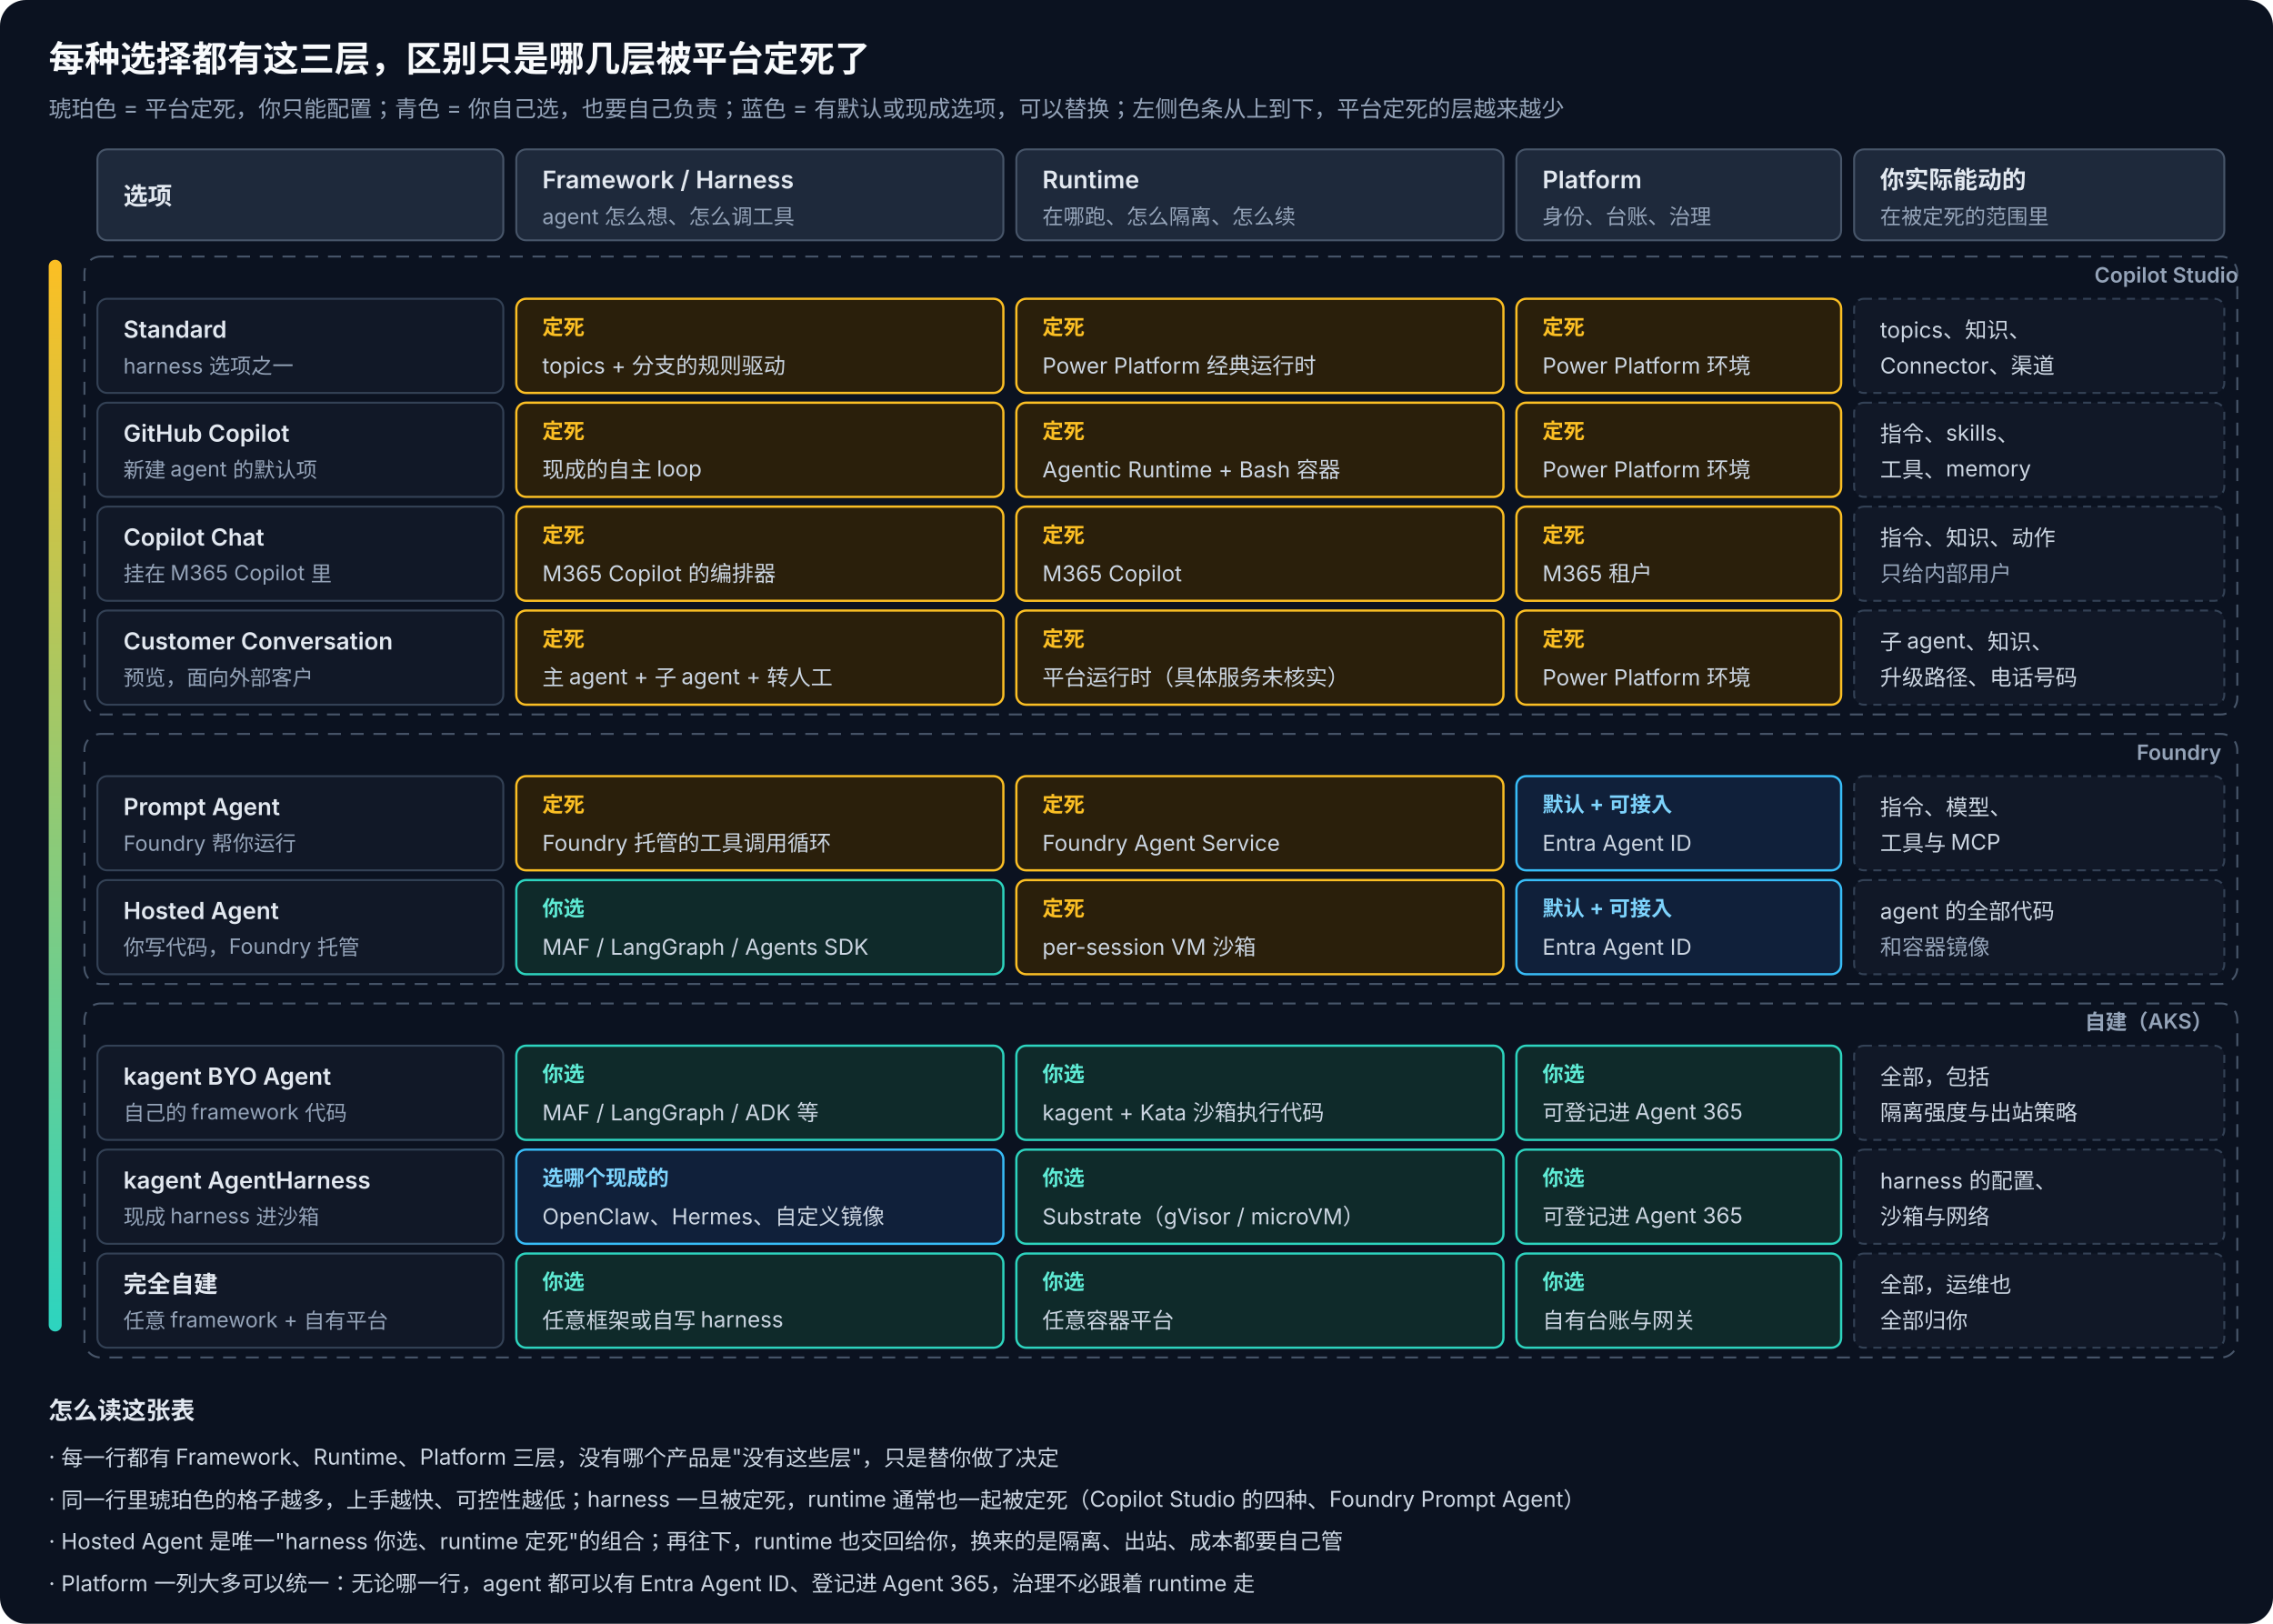
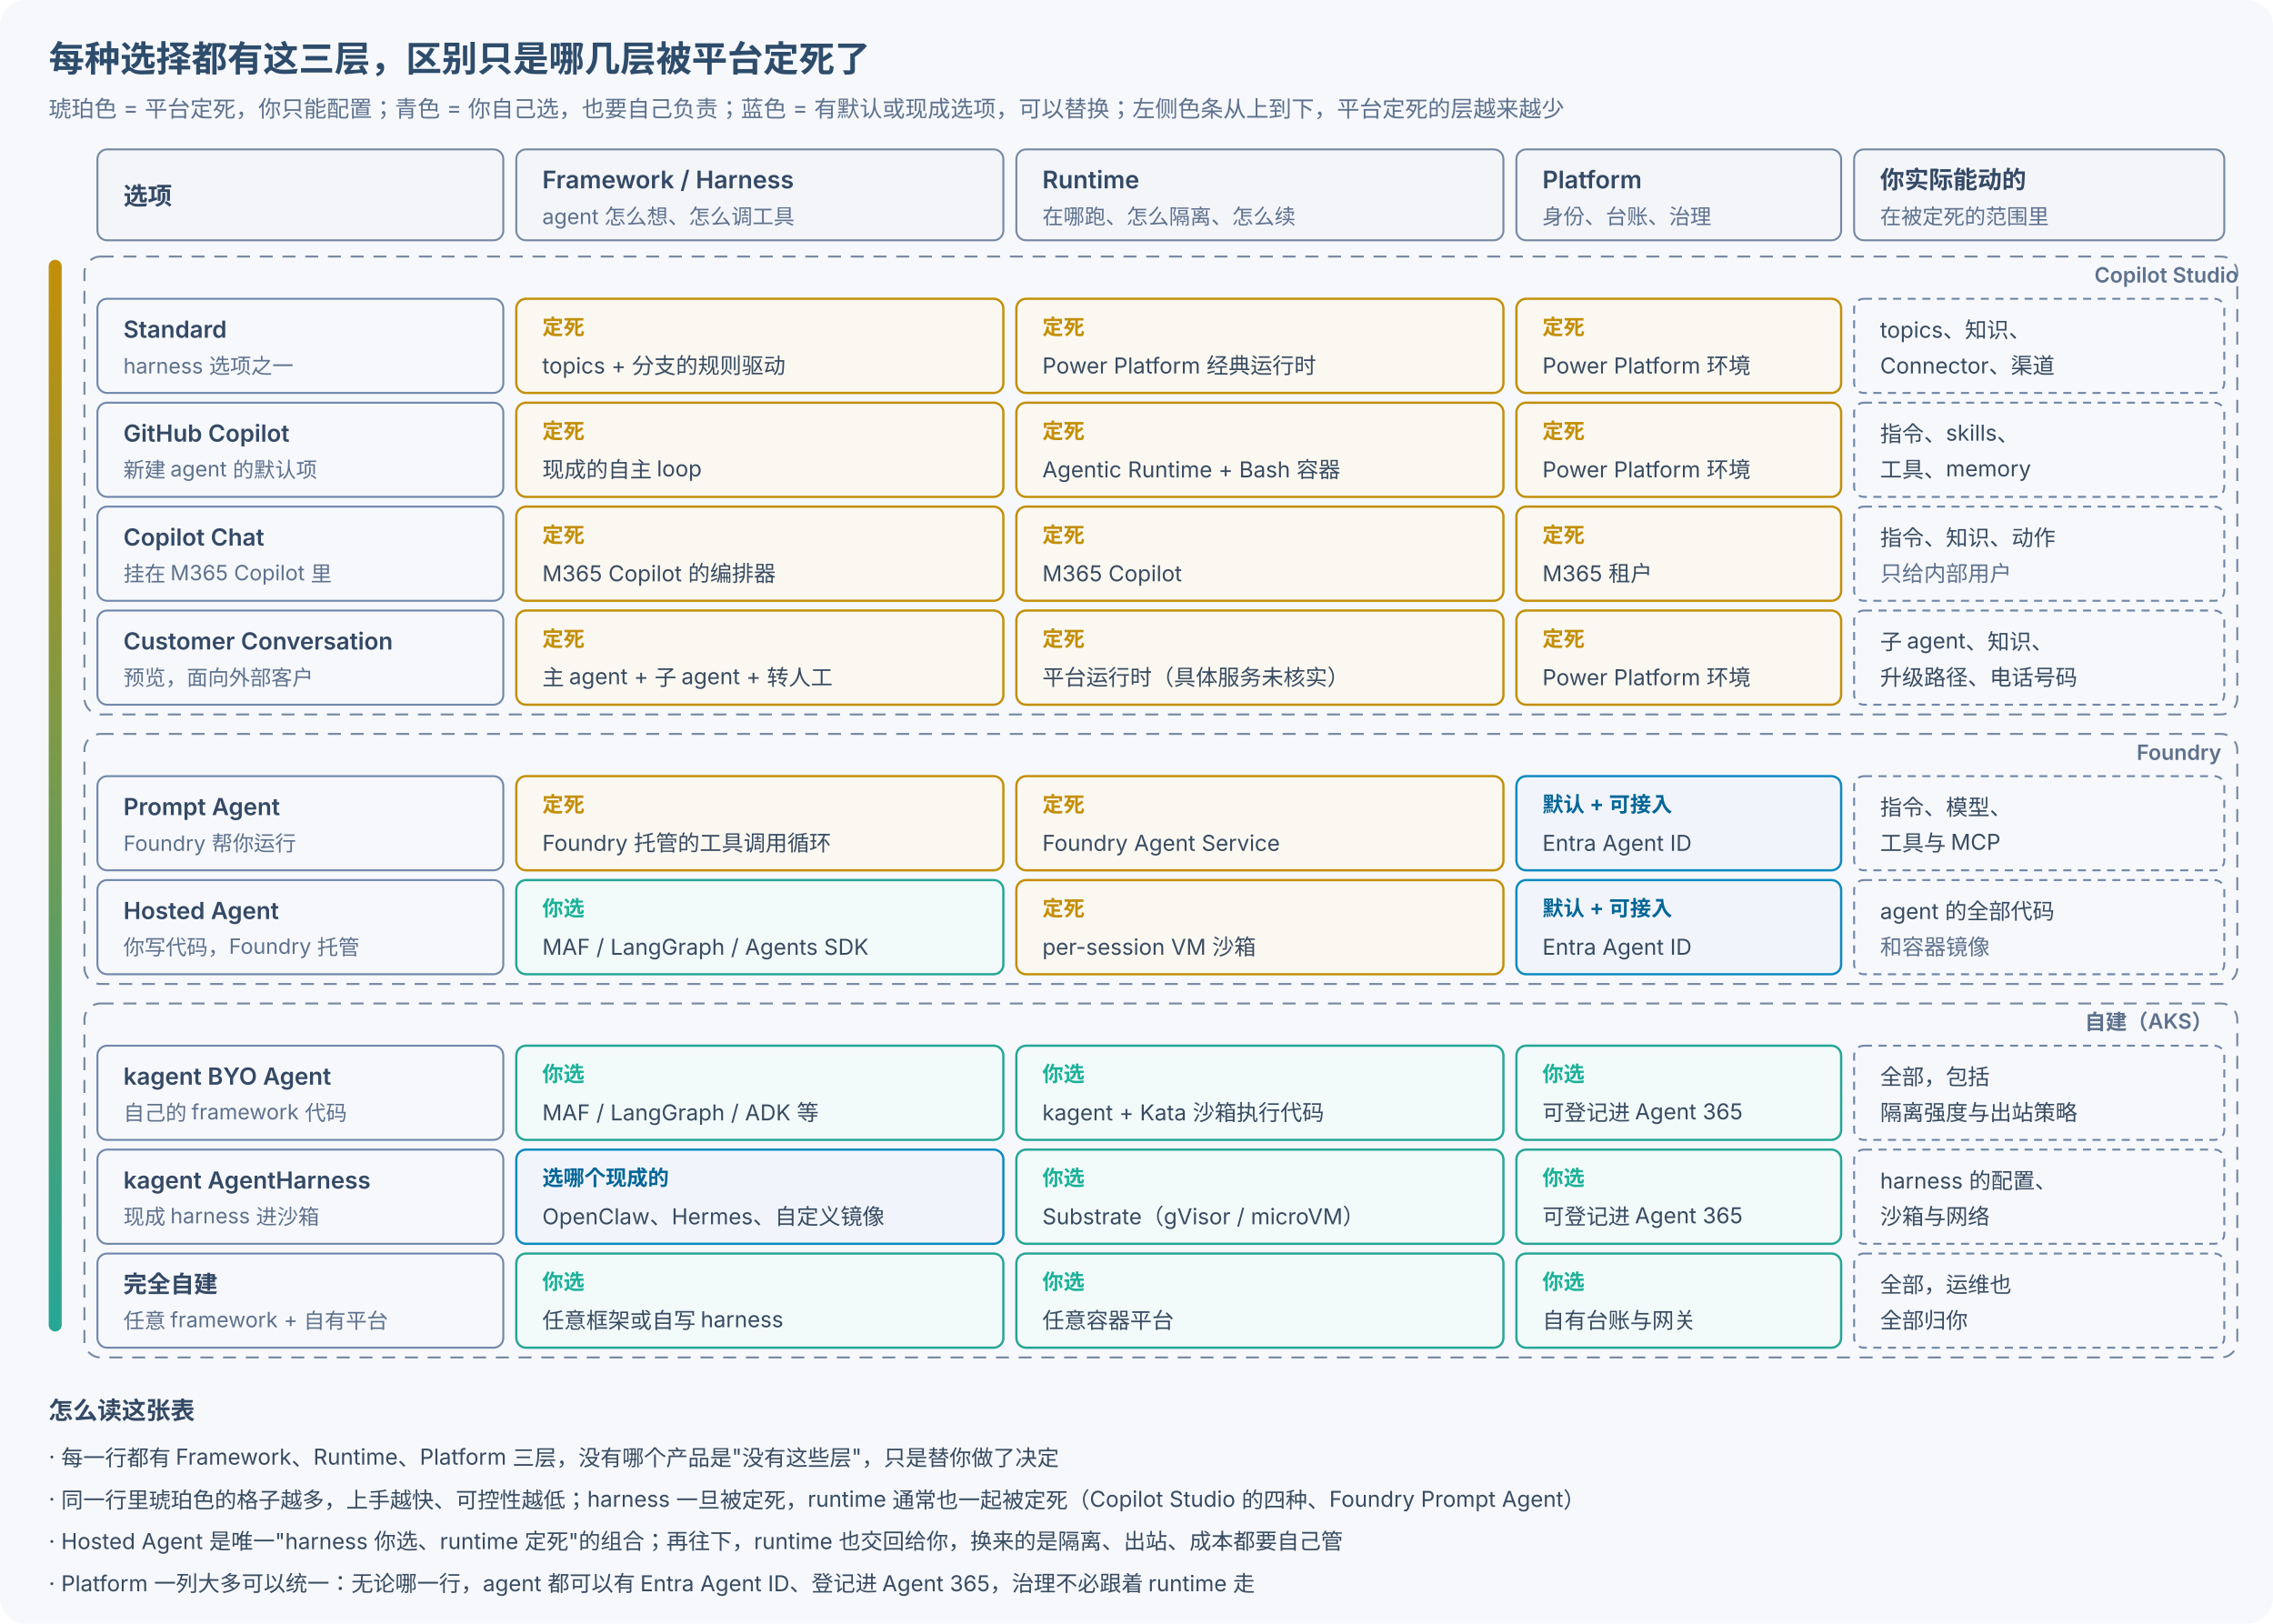
<svg xmlns="http://www.w3.org/2000/svg" viewBox="0 0 1400 1000" width="1400" height="1000" font-family="-apple-system, 'PingFang SC', 'Microsoft YaHei', 'Segoe UI', sans-serif">
  <defs>
    <linearGradient id="axis" x1="0" y1="0" x2="0" y2="1">
-       <stop offset="0" stop-color="#fbbf24" />
-       <stop offset="1" stop-color="#2dd4bf" />
+       <stop offset="0" stop-color="#c38f09" />
+       <stop offset="1" stop-color="#26a696" />
    </linearGradient>
    <style>
-       .bg { fill: #0b1220; }
-       .hd { fill: #1e293b; stroke: #475569; stroke-width: 1.2; }
-       .lock { fill: #2a1f0b; stroke: #fbbf24; stroke-width: 1.4; }
-       .free { fill: #0f2a2a; stroke: #2dd4bf; stroke-width: 1.4; }
-       .mix { fill: #10203a; stroke: #38bdf8; stroke-width: 1.4; }
-       .name { fill: #111827; stroke: #334155; stroke-width: 1.2; }
-       .can { fill: #111827; stroke: #334155; stroke-width: 1.2; stroke-dasharray: 5 4; }
-       .grp { fill: none; stroke: #475569; stroke-width: 1.2; stroke-dasharray: 8 6; }
-       .gl { fill: #94a3b8; font-size: 13px; font-weight: 600; }
-       .th { fill: #e2e8f0; font-size: 15px; font-weight: 600; }
-       .tq { fill: #94a3b8; font-size: 13px; }
-       .nm { fill: #e2e8f0; font-size: 14.5px; font-weight: 600; }
-       .nmSub { fill: #94a3b8; font-size: 13px; }
-       .tagL { fill: #fbbf24; font-size: 13px; font-weight: 700; }
-       .tagF { fill: #5eead4; font-size: 13px; font-weight: 700; }
-       .tagM { fill: #7dd3fc; font-size: 13px; font-weight: 700; }
-       .t { fill: #cbd5e1; font-size: 13.5px; }
-       .tGray { fill: #94a3b8; font-size: 13.5px; }
-       .title { fill: #f8fafc; font-size: 22px; font-weight: 700; }
-       .sub { fill: #94a3b8; font-size: 14px; }
-       .el { fill: #cbd5e1; font-size: 13.5px; }
-       .elh { fill: #e2e8f0; font-size: 15px; font-weight: 600; }
+       .bg { fill: #f6f8fb; }
+       .hd { fill: #f3f5f9; stroke: #7688a2; stroke-width: 1.2; }
+       .lock { fill: #fbf8f1; stroke: #c38f09; stroke-width: 1.4; }
+       .free { fill: #f2fafa; stroke: #26a696; stroke-width: 1.4; }
+       .mix { fill: #f1f5fb; stroke: #0c89c0; stroke-width: 1.4; }
+       .name { fill: #f6f8fb; stroke: #7087a9; stroke-width: 1.2; }
+       .can { fill: #f6f8fb; stroke: #7087a9; stroke-width: 1.2; stroke-dasharray: 5 4; }
+       .grp { fill: none; stroke: #7688a2; stroke-width: 1.2; stroke-dasharray: 8 6; }
+       .gl { fill: #5e718d; font-size: 13px; font-weight: 600; }
+       .th { fill: #344965; font-size: 15px; font-weight: 600; }
+       .tq { fill: #5e718d; font-size: 13px; }
+       .nm { fill: #344965; font-size: 14.5px; font-weight: 600; }
+       .nmSub { fill: #5e718d; font-size: 13px; }
+       .tagL { fill: #c38f09; font-size: 13px; font-weight: 700; }
+       .tagF { fill: #1bb199; font-size: 13px; font-weight: 700; }
+       .tagM { fill: #036696; font-size: 13px; font-weight: 700; }
+       .t { fill: #384b61; font-size: 13.5px; }
+       .tGray { fill: #5e718d; font-size: 13.5px; }
+       .title { fill: #2e4c6b; font-size: 22px; font-weight: 700; }
+       .sub { fill: #5e718d; font-size: 14px; }
+       .el { fill: #384b61; font-size: 13.5px; }
+       .elh { fill: #344965; font-size: 15px; font-weight: 600; }
    </style>
  </defs>
  <rect class="bg" width="1400" height="1000" rx="16" />
  <text class="title" x="30" y="44">每种选择都有这三层，区别只是哪几层被平台定死了</text>
  <text class="sub" x="30" y="72">琥珀色 = 平台定死，你只能配置；青色 = 你自己选，也要自己负责；蓝色 = 有默认或现成选项，可以替换；左侧色条从上到下，平台定死的层越来越少</text>
  <rect class="hd" x="60" y="92" width="250" height="56" rx="6" />
  <text class="th" x="76" y="126">选项</text>
  <rect class="hd" x="318" y="92" width="300" height="56" rx="6" />
  <text class="th" x="334" y="116">Framework / Harness</text>
  <text class="tq" x="334" y="138">agent 怎么想、怎么调工具</text>
  <rect class="hd" x="626" y="92" width="300" height="56" rx="6" />
  <text class="th" x="642" y="116">Runtime</text>
  <text class="tq" x="642" y="138">在哪跑、怎么隔离、怎么续</text>
  <rect class="hd" x="934" y="92" width="200" height="56" rx="6" />
  <text class="th" x="950" y="116">Platform</text>
  <text class="tq" x="950" y="138">身份、台账、治理</text>
  <rect class="hd" x="1142" y="92" width="228" height="56" rx="6" />
  <text class="th" x="1158" y="116">你实际能动的</text>
  <text class="tq" x="1158" y="138">在被定死的范围里</text>
  <rect x="30" y="160" width="8" height="660" rx="4" fill="url(#axis)" />
  <rect class="grp" x="52" y="158" width="1326" height="282" rx="10" />
  <text class="gl" x="1290" y="174">Copilot Studio</text>
  <rect class="name" x="60" y="184" width="250" height="58" rx="6" />
  <text class="nm" x="76" y="208">Standard</text>
  <text class="nmSub" x="76" y="230">harness 选项之一</text>
  <rect class="lock" x="318" y="184" width="300" height="58" rx="6" />
  <text class="tagL" x="334" y="206">定死</text>
  <text class="t" x="334" y="230">topics + 分支的规则驱动</text>
  <rect class="lock" x="626" y="184" width="300" height="58" rx="6" />
  <text class="tagL" x="642" y="206">定死</text>
  <text class="t" x="642" y="230">Power Platform 经典运行时</text>
  <rect class="lock" x="934" y="184" width="200" height="58" rx="6" />
  <text class="tagL" x="950" y="206">定死</text>
  <text class="t" x="950" y="230">Power Platform 环境</text>
  <rect class="can" x="1142" y="184" width="228" height="58" rx="6" />
  <text class="t" x="1158" y="208">topics、知识、</text>
  <text class="t" x="1158" y="230">Connector、渠道</text>
  <rect class="name" x="60" y="248" width="250" height="58" rx="6" />
  <text class="nm" x="76" y="272">GitHub Copilot</text>
  <text class="nmSub" x="76" y="294">新建 agent 的默认项</text>
  <rect class="lock" x="318" y="248" width="300" height="58" rx="6" />
  <text class="tagL" x="334" y="270">定死</text>
  <text class="t" x="334" y="294">现成的自主 loop</text>
  <rect class="lock" x="626" y="248" width="300" height="58" rx="6" />
  <text class="tagL" x="642" y="270">定死</text>
  <text class="t" x="642" y="294">Agentic Runtime + Bash 容器</text>
  <rect class="lock" x="934" y="248" width="200" height="58" rx="6" />
  <text class="tagL" x="950" y="270">定死</text>
  <text class="t" x="950" y="294">Power Platform 环境</text>
  <rect class="can" x="1142" y="248" width="228" height="58" rx="6" />
  <text class="t" x="1158" y="272">指令、skills、</text>
  <text class="t" x="1158" y="294">工具、memory</text>
  <rect class="name" x="60" y="312" width="250" height="58" rx="6" />
  <text class="nm" x="76" y="336">Copilot Chat</text>
  <text class="nmSub" x="76" y="358">挂在 M365 Copilot 里</text>
  <rect class="lock" x="318" y="312" width="300" height="58" rx="6" />
  <text class="tagL" x="334" y="334">定死</text>
  <text class="t" x="334" y="358">M365 Copilot 的编排器</text>
  <rect class="lock" x="626" y="312" width="300" height="58" rx="6" />
  <text class="tagL" x="642" y="334">定死</text>
  <text class="t" x="642" y="358">M365 Copilot</text>
  <rect class="lock" x="934" y="312" width="200" height="58" rx="6" />
  <text class="tagL" x="950" y="334">定死</text>
  <text class="t" x="950" y="358">M365 租户</text>
  <rect class="can" x="1142" y="312" width="228" height="58" rx="6" />
  <text class="t" x="1158" y="336">指令、知识、动作</text>
  <text class="tGray" x="1158" y="358">只给内部用户</text>
  <rect class="name" x="60" y="376" width="250" height="58" rx="6" />
  <text class="nm" x="76" y="400">Customer Conversation</text>
  <text class="nmSub" x="76" y="422">预览，面向外部客户</text>
  <rect class="lock" x="318" y="376" width="300" height="58" rx="6" />
  <text class="tagL" x="334" y="398">定死</text>
  <text class="t" x="334" y="422">主 agent + 子 agent + 转人工</text>
  <rect class="lock" x="626" y="376" width="300" height="58" rx="6" />
  <text class="tagL" x="642" y="398">定死</text>
  <text class="t" x="642" y="422">平台运行时（具体服务未核实）</text>
  <rect class="lock" x="934" y="376" width="200" height="58" rx="6" />
  <text class="tagL" x="950" y="398">定死</text>
  <text class="t" x="950" y="422">Power Platform 环境</text>
  <rect class="can" x="1142" y="376" width="228" height="58" rx="6" />
  <text class="t" x="1158" y="400">子 agent、知识、</text>
  <text class="t" x="1158" y="422">升级路径、电话号码</text>
  <rect class="grp" x="52" y="452" width="1326" height="154" rx="10" />
  <text class="gl" x="1316" y="468">Foundry</text>
  <rect class="name" x="60" y="478" width="250" height="58" rx="6" />
  <text class="nm" x="76" y="502">Prompt Agent</text>
  <text class="nmSub" x="76" y="524">Foundry 帮你运行</text>
  <rect class="lock" x="318" y="478" width="300" height="58" rx="6" />
  <text class="tagL" x="334" y="500">定死</text>
  <text class="t" x="334" y="524">Foundry 托管的工具调用循环</text>
  <rect class="lock" x="626" y="478" width="300" height="58" rx="6" />
  <text class="tagL" x="642" y="500">定死</text>
  <text class="t" x="642" y="524">Foundry Agent Service</text>
  <rect class="mix" x="934" y="478" width="200" height="58" rx="6" />
  <text class="tagM" x="950" y="500">默认 + 可接入</text>
  <text class="t" x="950" y="524">Entra Agent ID</text>
  <rect class="can" x="1142" y="478" width="228" height="58" rx="6" />
  <text class="t" x="1158" y="502">指令、模型、</text>
  <text class="t" x="1158" y="524">工具与 MCP</text>
  <rect class="name" x="60" y="542" width="250" height="58" rx="6" />
  <text class="nm" x="76" y="566">Hosted Agent</text>
  <text class="nmSub" x="76" y="588">你写代码，Foundry 托管</text>
  <rect class="free" x="318" y="542" width="300" height="58" rx="6" />
  <text class="tagF" x="334" y="564">你选</text>
  <text class="t" x="334" y="588">MAF / LangGraph / Agents SDK</text>
  <rect class="lock" x="626" y="542" width="300" height="58" rx="6" />
  <text class="tagL" x="642" y="564">定死</text>
  <text class="t" x="642" y="588">per-session VM 沙箱</text>
  <rect class="mix" x="934" y="542" width="200" height="58" rx="6" />
  <text class="tagM" x="950" y="564">默认 + 可接入</text>
  <text class="t" x="950" y="588">Entra Agent ID</text>
  <rect class="can" x="1142" y="542" width="228" height="58" rx="6" />
  <text class="t" x="1158" y="566">agent 的全部代码</text>
  <text class="tGray" x="1158" y="588">和容器镜像</text>
  <rect class="grp" x="52" y="618" width="1326" height="218" rx="10" />
  <text class="gl" x="1284" y="634">自建（AKS）</text>
  <rect class="name" x="60" y="644" width="250" height="58" rx="6" />
  <text class="nm" x="76" y="668">kagent BYO Agent</text>
  <text class="nmSub" x="76" y="690">自己的 framework 代码</text>
  <rect class="free" x="318" y="644" width="300" height="58" rx="6" />
  <text class="tagF" x="334" y="666">你选</text>
  <text class="t" x="334" y="690">MAF / LangGraph / ADK 等</text>
  <rect class="free" x="626" y="644" width="300" height="58" rx="6" />
  <text class="tagF" x="642" y="666">你选</text>
  <text class="t" x="642" y="690">kagent + Kata 沙箱执行代码</text>
  <rect class="free" x="934" y="644" width="200" height="58" rx="6" />
  <text class="tagF" x="950" y="666">你选</text>
  <text class="t" x="950" y="690">可登记进 Agent 365</text>
  <rect class="can" x="1142" y="644" width="228" height="58" rx="6" />
  <text class="t" x="1158" y="668">全部，包括</text>
  <text class="t" x="1158" y="690">隔离强度与出站策略</text>
  <rect class="name" x="60" y="708" width="250" height="58" rx="6" />
  <text class="nm" x="76" y="732">kagent AgentHarness</text>
  <text class="nmSub" x="76" y="754">现成 harness 进沙箱</text>
  <rect class="mix" x="318" y="708" width="300" height="58" rx="6" />
  <text class="tagM" x="334" y="730">选哪个现成的</text>
  <text class="t" x="334" y="754">OpenClaw、Hermes、自定义镜像</text>
  <rect class="free" x="626" y="708" width="300" height="58" rx="6" />
  <text class="tagF" x="642" y="730">你选</text>
  <text class="t" x="642" y="754">Substrate（gVisor / microVM）</text>
  <rect class="free" x="934" y="708" width="200" height="58" rx="6" />
  <text class="tagF" x="950" y="730">你选</text>
  <text class="t" x="950" y="754">可登记进 Agent 365</text>
  <rect class="can" x="1142" y="708" width="228" height="58" rx="6" />
  <text class="t" x="1158" y="732">harness 的配置、</text>
  <text class="t" x="1158" y="754">沙箱与网络</text>
  <rect class="name" x="60" y="772" width="250" height="58" rx="6" />
  <text class="nm" x="76" y="796">完全自建</text>
  <text class="nmSub" x="76" y="818">任意 framework + 自有平台</text>
  <rect class="free" x="318" y="772" width="300" height="58" rx="6" />
  <text class="tagF" x="334" y="794">你选</text>
  <text class="t" x="334" y="818">任意框架或自写 harness</text>
  <rect class="free" x="626" y="772" width="300" height="58" rx="6" />
  <text class="tagF" x="642" y="794">你选</text>
  <text class="t" x="642" y="818">任意容器平台</text>
  <rect class="free" x="934" y="772" width="200" height="58" rx="6" />
  <text class="tagF" x="950" y="794">你选</text>
  <text class="t" x="950" y="818">自有台账与网关</text>
  <rect class="can" x="1142" y="772" width="228" height="58" rx="6" />
  <text class="t" x="1158" y="796">全部，运维也</text>
  <text class="t" x="1158" y="818">全部归你</text>
  <text class="elh" x="30" y="874">怎么读这张表</text>
  <text class="el" x="30" y="902">· 每一行都有 Framework、Runtime、Platform 三层，没有哪个产品是"没有这些层"，只是替你做了决定</text>
  <text class="el" x="30" y="928">· 同一行里琥珀色的格子越多，上手越快、可控性越低；harness 一旦被定死，runtime 通常也一起被定死（Copilot Studio 的四种、Foundry Prompt Agent）</text>
  <text class="el" x="30" y="954">· Hosted Agent 是唯一"harness 你选、runtime 定死"的组合；再往下，runtime 也交回给你，换来的是隔离、出站、成本都要自己管</text>
  <text class="el" x="30" y="980">· Platform 一列大多可以统一：无论哪一行，agent 都可以有 Entra Agent ID、登记进 Agent 365，治理不必跟着 runtime 走</text>
</svg>
